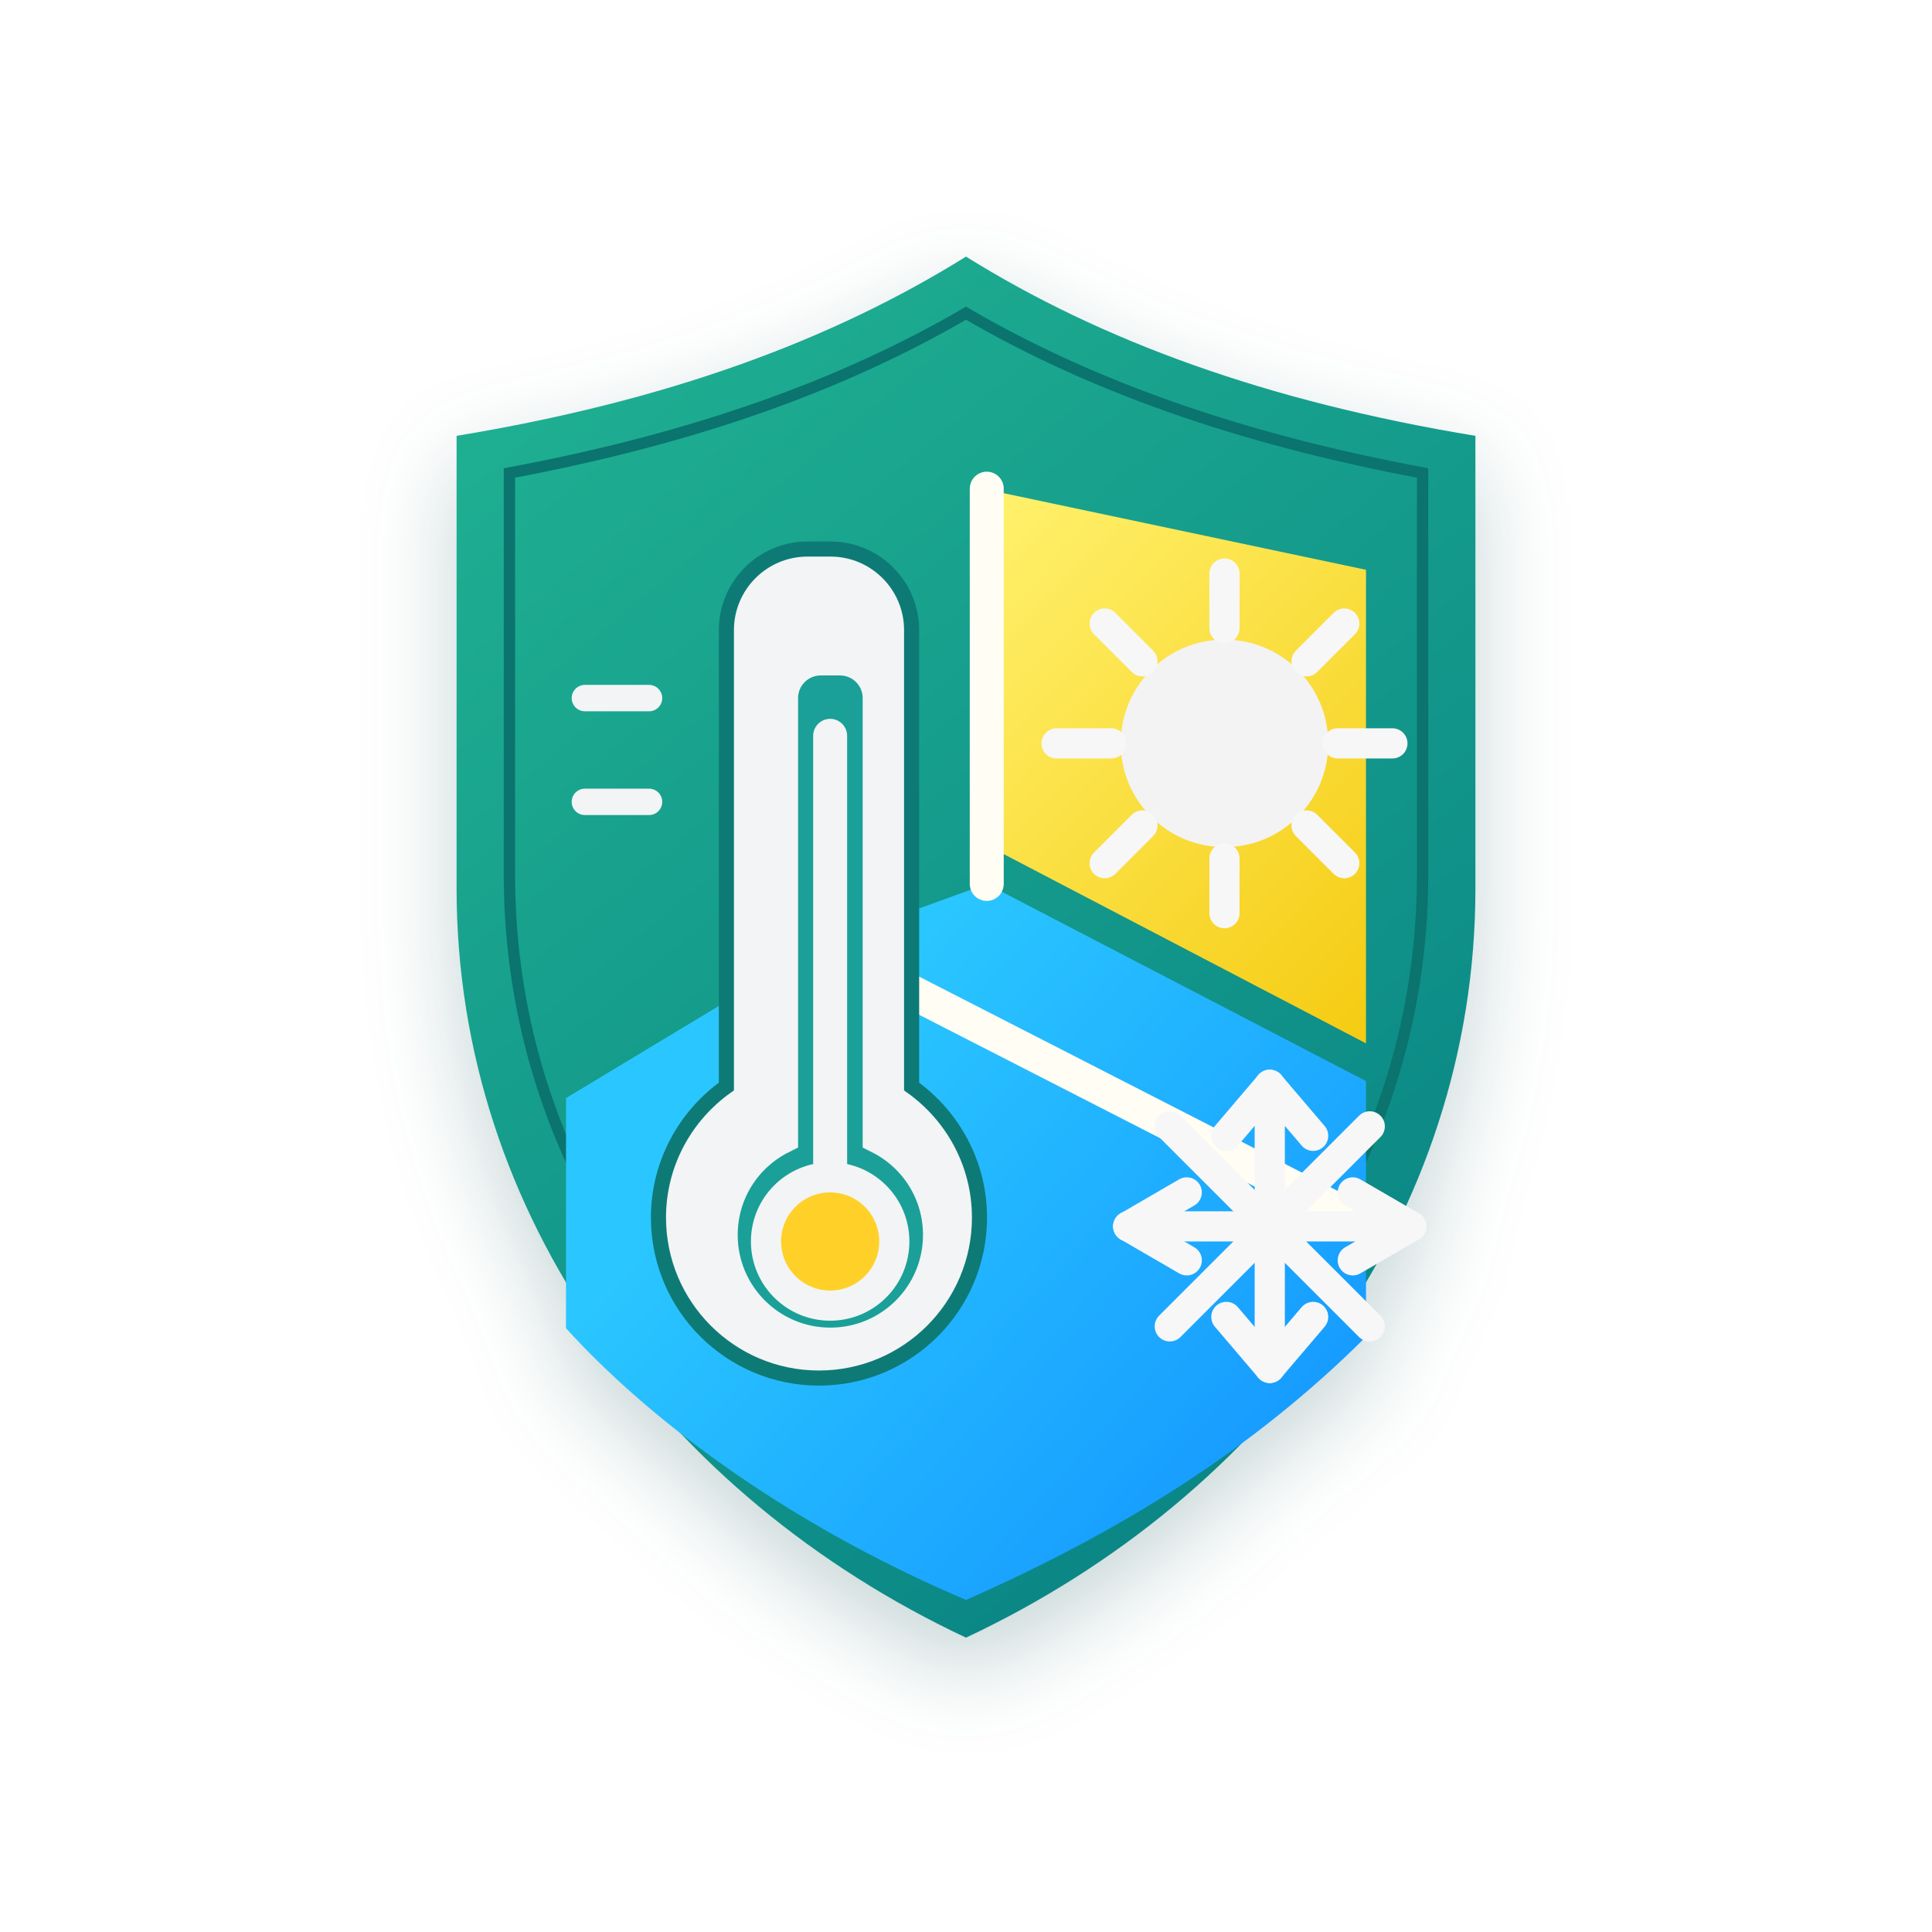
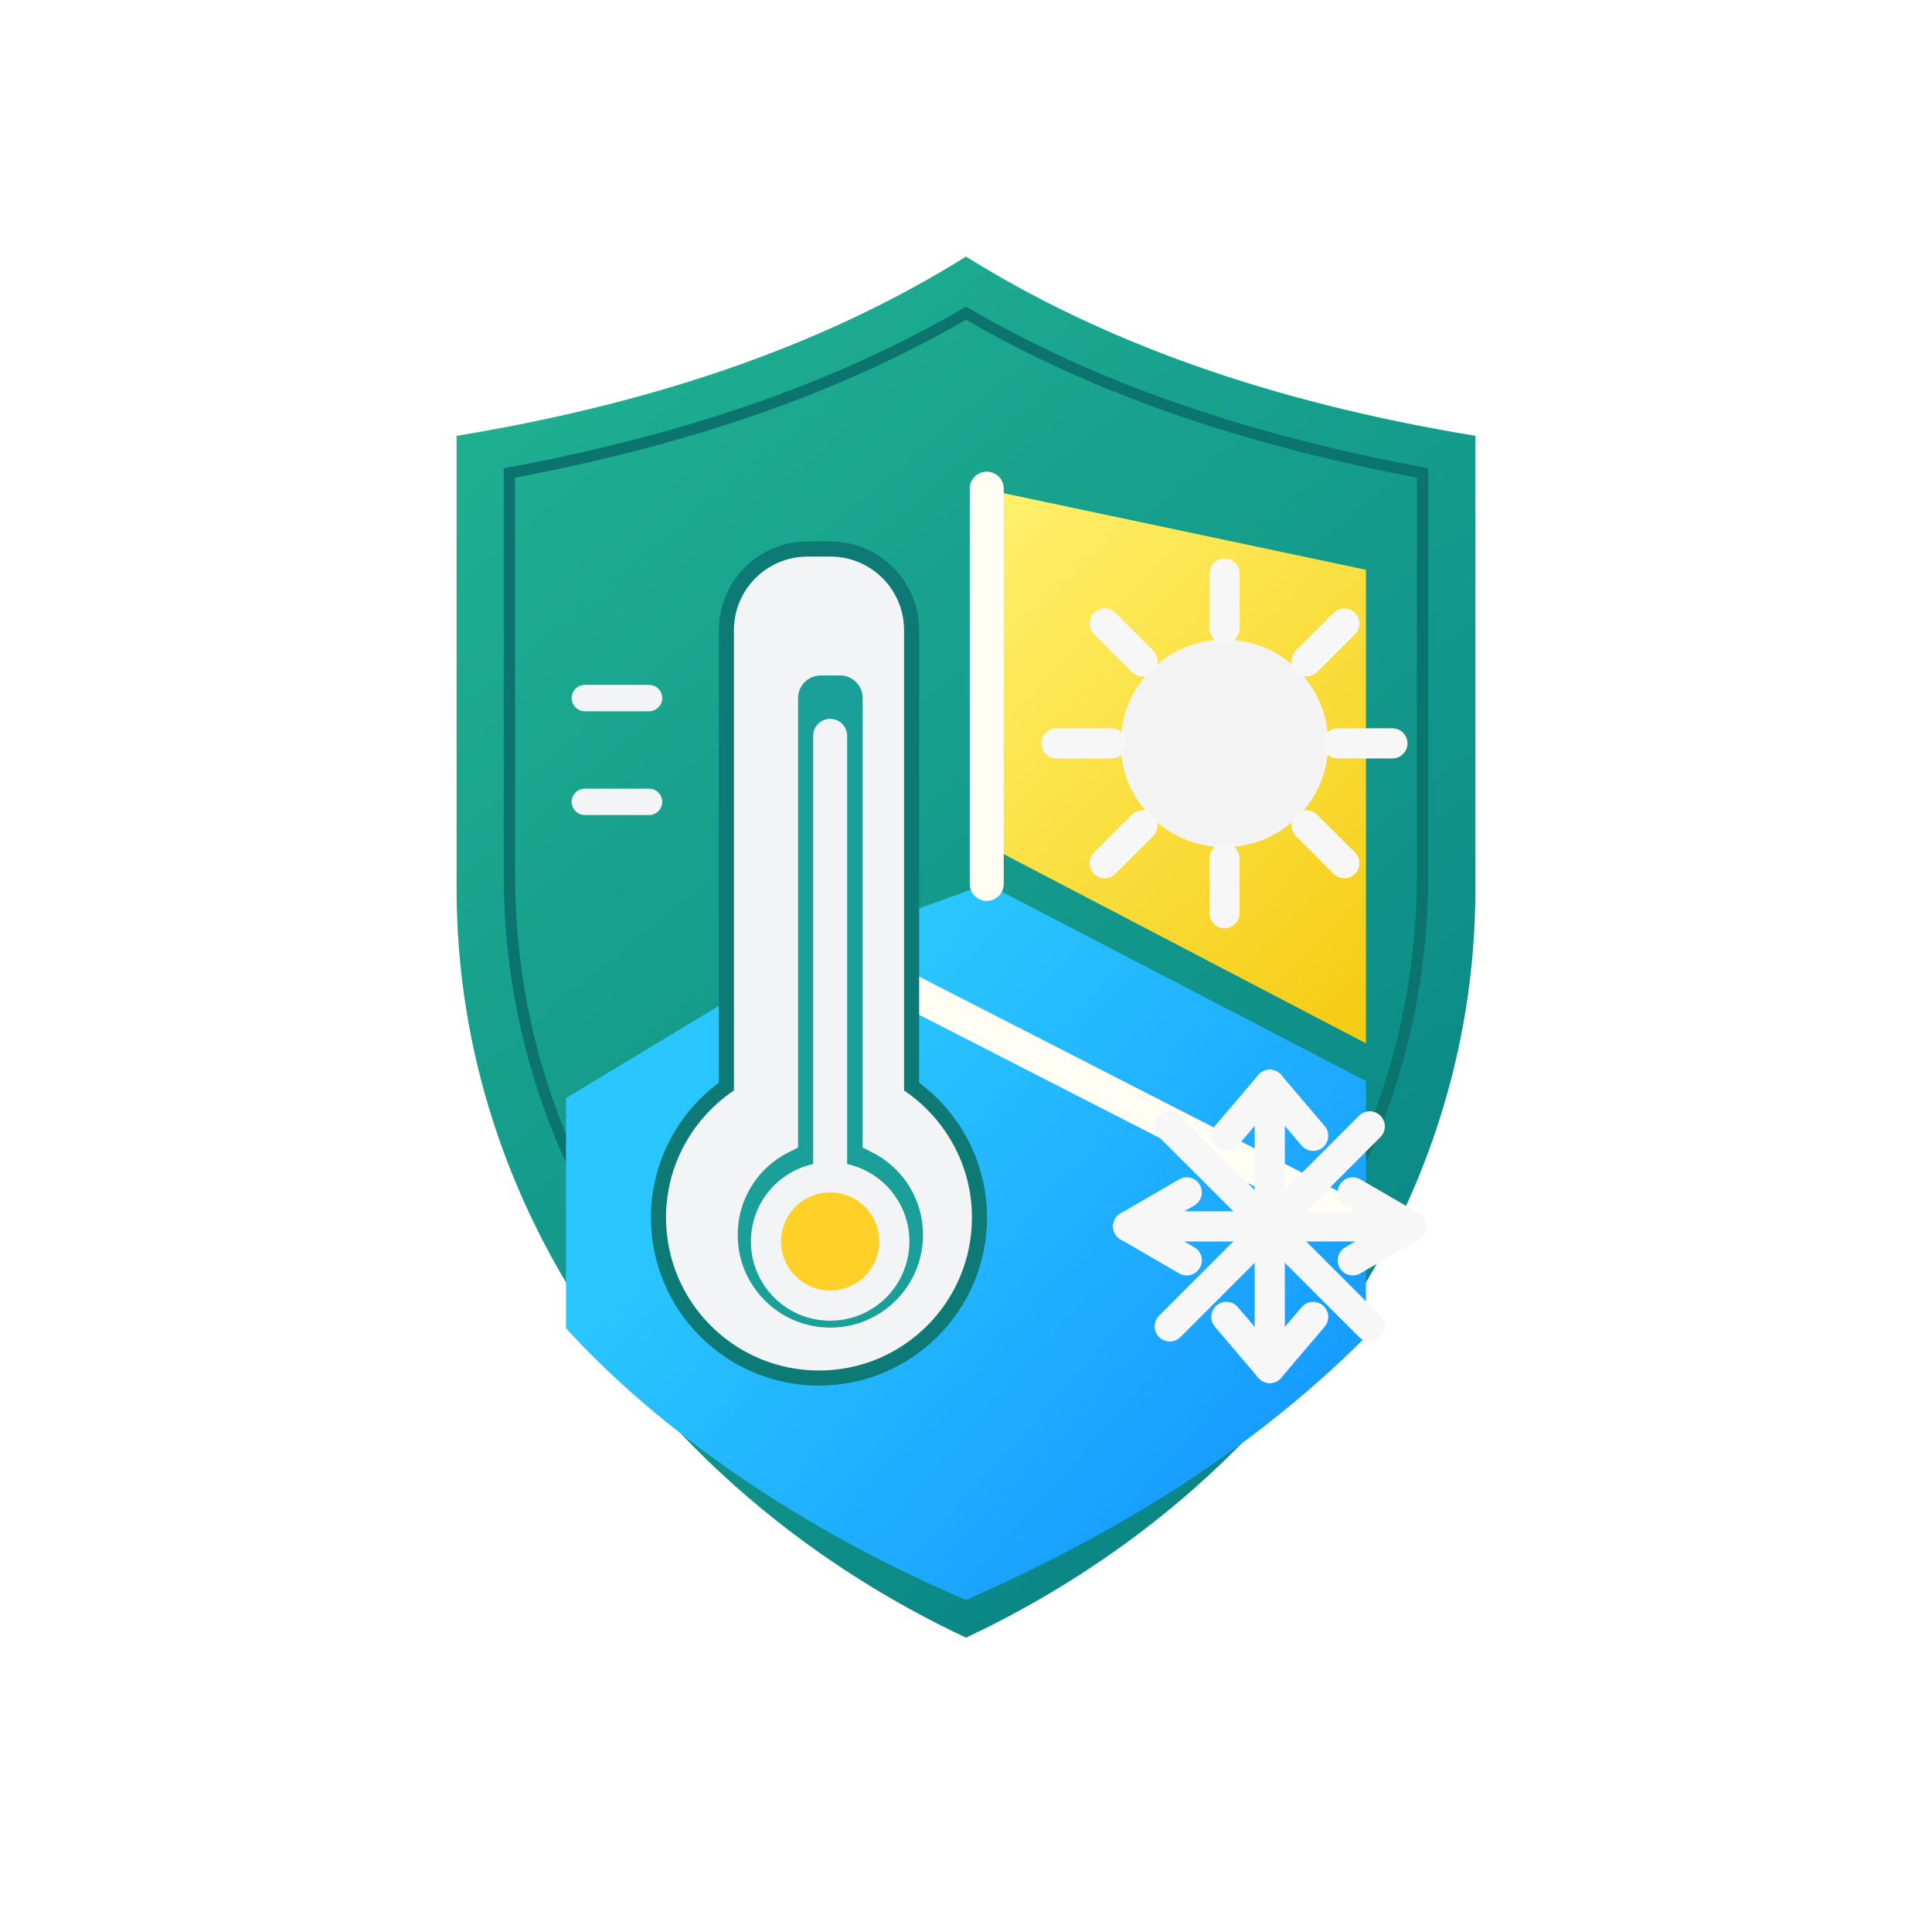
<svg xmlns="http://www.w3.org/2000/svg" width="1024" height="1024" viewBox="0 0 1024 1024" fill="none">
  <defs>
    <linearGradient id="shieldBg" x1="206" y1="150" x2="796" y2="862" gradientUnits="userSpaceOnUse">
      <stop stop-color="#21B493" />
      <stop offset="1" stop-color="#067E83" />
    </linearGradient>
    <linearGradient id="sunPanel" x1="560" y1="242" x2="848" y2="520" gradientUnits="userSpaceOnUse">
      <stop stop-color="#FFF06A" />
      <stop offset="1" stop-color="#F3C400" />
    </linearGradient>
    <linearGradient id="snowPanel" x1="456" y1="534" x2="786" y2="832" gradientUnits="userSpaceOnUse">
      <stop stop-color="#2AC6FF" />
      <stop offset="1" stop-color="#0F8BFF" />
    </linearGradient>
-     <filter id="softShadow" x="132" y="112" width="760" height="824" filterUnits="userSpaceOnUse" color-interpolation-filters="sRGB">
-       <feFlood flood-opacity="0" result="BackgroundImageFix" />
-       <feColorMatrix in="SourceAlpha" type="matrix" values="0 0 0 0 0 0 0 0 0 0 0 0 0 0 0 0 0 0 127 0" result="hardAlpha" />
-       <feOffset dy="18" />
-       <feGaussianBlur stdDeviation="24" />
-       <feColorMatrix type="matrix" values="0 0 0 0 0.008 0 0 0 0 0.267 0 0 0 0 0.294 0 0 0 0.22 0" />
-       <feBlend mode="normal" in2="BackgroundImageFix" result="effect1_dropShadow_1_1" />
-       <feBlend mode="normal" in="SourceGraphic" in2="effect1_dropShadow_1_1" result="shape" />
-     </filter>
  </defs>
-   <g filter="url(#softShadow)">
+   <g>
    <path d="M512 136C583.574 180.626 671.169 212.743 782 231V471C782 644.175 671.702 792.908 512 868C352.298 792.908 242 644.175 242 471V231C352.831 212.743 440.426 180.626 512 136Z" fill="url(#shieldBg)" />
    <path d="M512 166C577.429 204.14 656.027 232.383 754 250.688V463.664C754 617.094 660.561 748.248 512 820C363.439 748.248 270 617.094 270 463.664V250.688C367.973 232.383 446.571 204.14 512 166Z" fill="url(#shieldBg)" stroke="#0B746E" stroke-width="6" />
    <path d="M523 259.5L724 302V553L523 448V259.5Z" fill="url(#sunPanel)" />
    <path d="M523 468.5L724 573V708.5C664.302 768.115 593.864 811.869 512 848C411.711 805.288 340.355 748.577 300 704V582L436 500L523 468.5Z" fill="url(#snowPanel)" />
    <path d="M523 259V468.5" stroke="#FFFDF4" stroke-width="18" stroke-linecap="round" />
    <path d="M432 499.5L724 649" stroke="#FFFDF4" stroke-width="18" stroke-linecap="round" />
-     <g fill="#F7F7F7" stroke="#D6A600" stroke-width="4">
-       <circle cx="649" cy="394" r="55" fill="#F3F3F3" stroke="none" />
-     </g>
+     <circle cx="649" cy="394" r="55" fill="#F3F3F3" />
    <g stroke="#F7F7F7" stroke-width="16" stroke-linecap="round">
      <path d="M649 304V333" />
      <path d="M649 455V484" />
      <path d="M560 394H589" />
      <path d="M709 394H738" />
      <path d="M585.5 330.5L605.5 350.5" />
      <path d="M692.5 437.5L712.5 457.5" />
      <path d="M712.5 330.5L692.5 350.5" />
      <path d="M605.5 437.5L585.5 457.5" />
    </g>
    <g stroke="#F7F7F7" stroke-width="16" stroke-linecap="round" stroke-linejoin="round">
      <path d="M598 650H748" />
      <path d="M673 575V725" />
      <path d="M620 597L726 703" />
      <path d="M726 597L620 703" />
      <path d="M673 575L650 602" />
      <path d="M673 575L696 602" />
      <path d="M673 725L650 698" />
      <path d="M673 725L696 698" />
      <path d="M598 650L629 632" />
      <path d="M598 650L629 668" />
      <path d="M748 650L717 632" />
      <path d="M748 650L717 668" />
    </g>
    <g>
      <path d="M428 291C404.252 291 385 310.252 385 334V575.872C363.318 591.295 349 616.639 349 645.327C349 692.311 387.089 730.4 434.073 730.4C481.057 730.4 519.145 692.311 519.145 645.327C519.145 616.652 504.84 591.318 483.176 575.894V334C483.176 310.252 463.924 291 440.176 291H428Z" fill="#F2F4F5" stroke="#0E7A76" stroke-width="8" />
      <path d="M435 349C423.402 349 414 358.402 414 370V602.664C394.836 612.279 382 631.921 382 654.56C382 686.647 408.013 712.66 440.1 712.66C472.187 712.66 498.2 686.647 498.2 654.56C498.2 631.935 485.38 612.303 466.235 602.683V370C466.235 358.402 456.833 349 445.235 349H435Z" fill="#1AA098" stroke="#F2F4F5" stroke-width="18" />
      <path d="M440 390V642" stroke="#F2F4F5" stroke-width="18" stroke-linecap="round" />
      <circle cx="440" cy="658" r="34" fill="#FFD128" stroke="#F2F4F5" stroke-width="16" />
    </g>
    <g stroke="#F2F4F5" stroke-width="14" stroke-linecap="round">
      <path d="M310 370H344" />
      <path d="M310 425H344" />
    </g>
  </g>
</svg>
